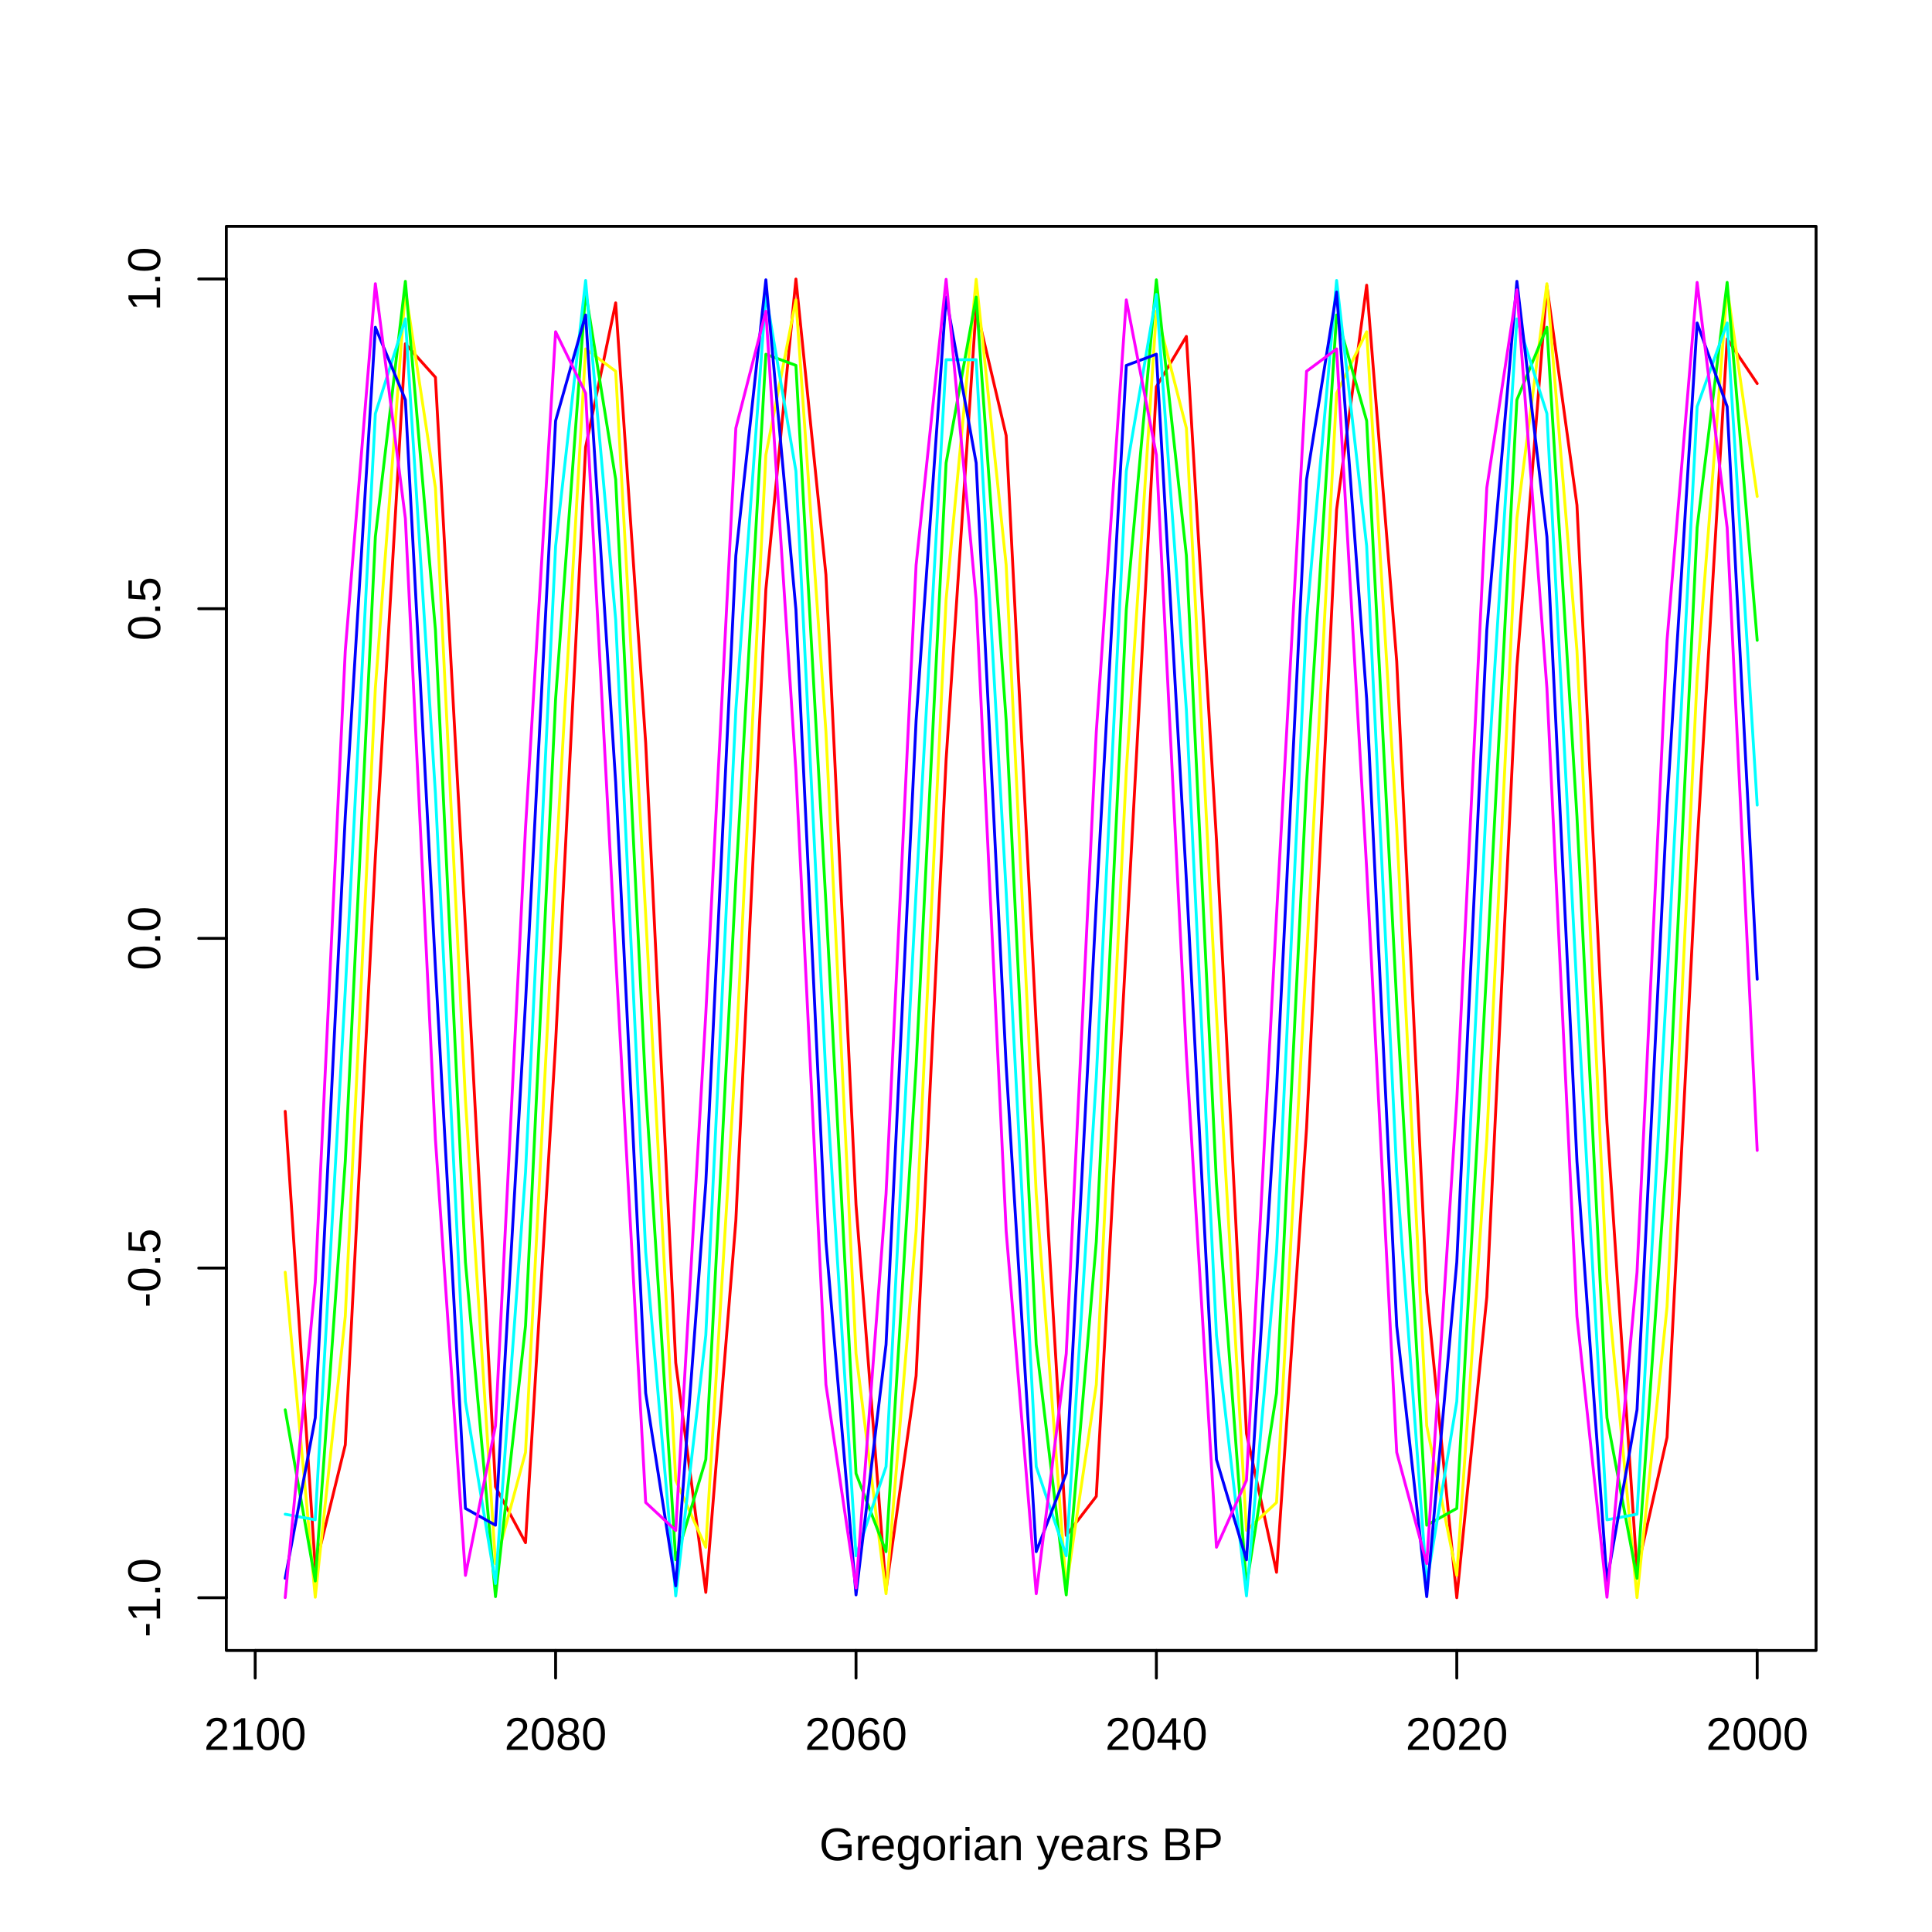
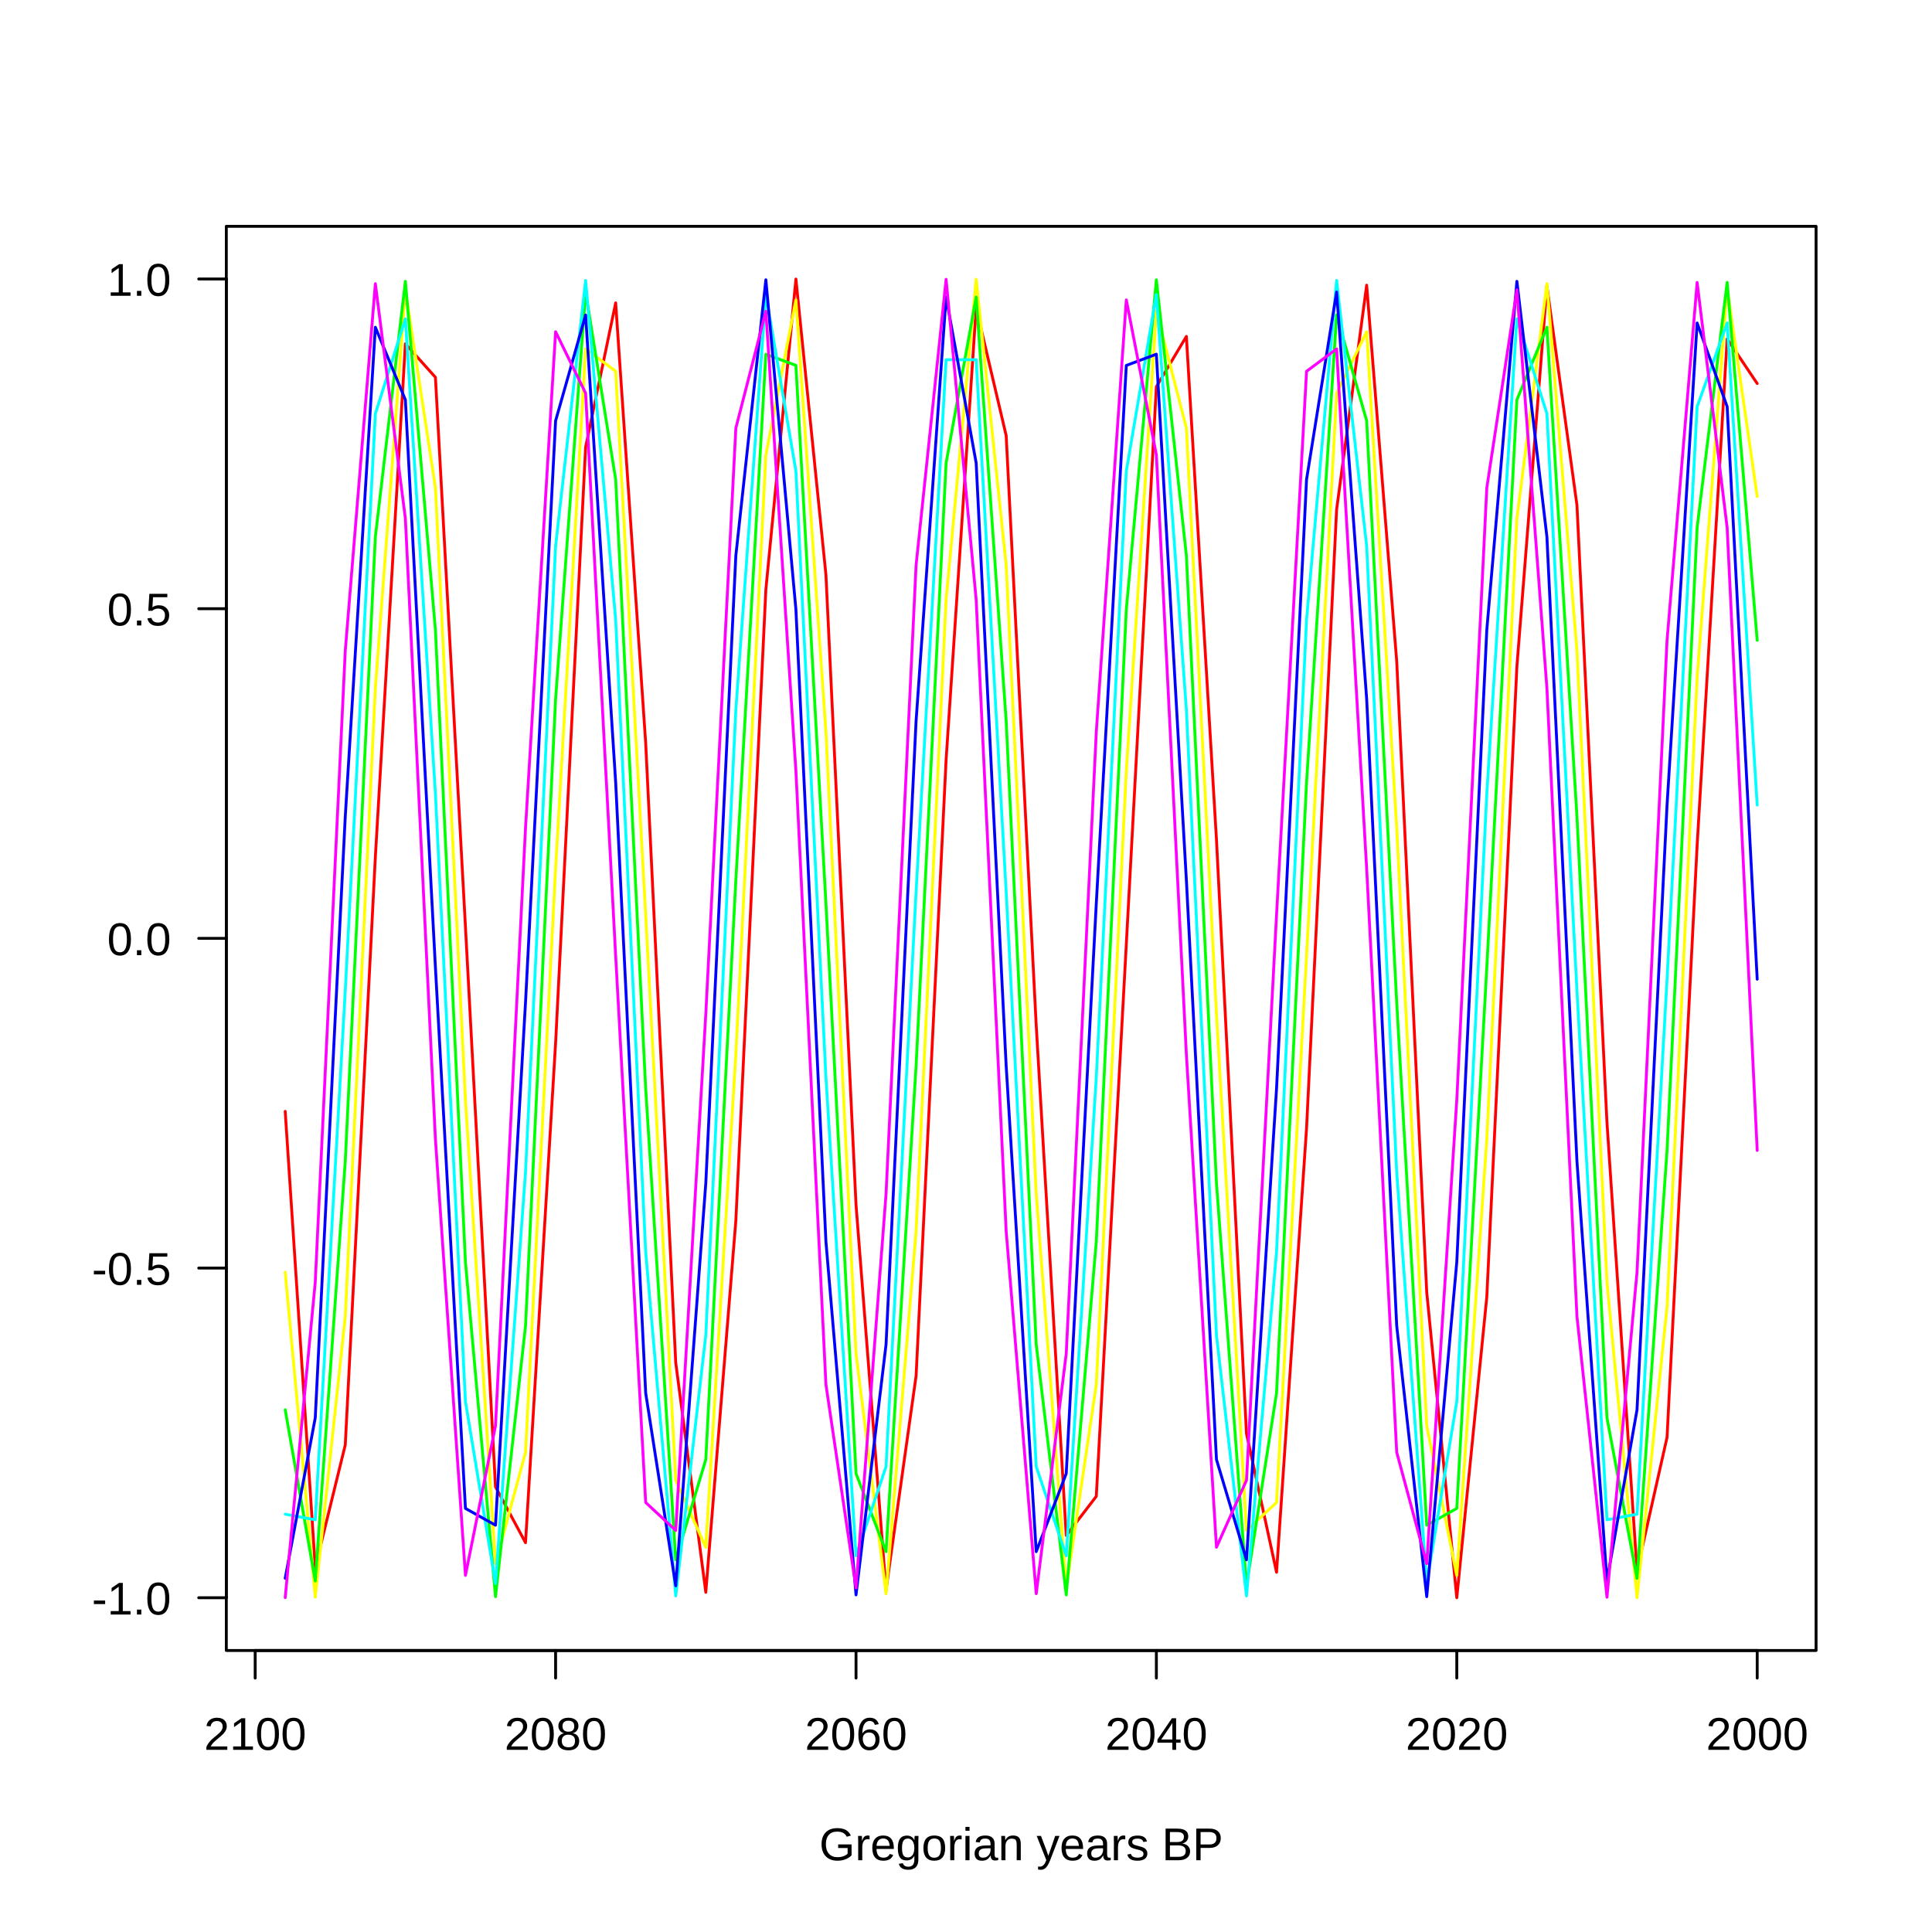
<svg xmlns="http://www.w3.org/2000/svg" class="svglite" width="504.00pt" height="504.00pt" viewBox="0 0 504.00 504.00">
  <defs>
    <style type="text/css">
    .svglite line, .svglite polyline, .svglite polygon, .svglite path, .svglite rect, .svglite circle {
      fill: none;
      stroke: #000000;
      stroke-linecap: round;
      stroke-linejoin: round;
      stroke-miterlimit: 10.00;
    }
    .svglite text {
      white-space: pre;
    }
  </style>
  </defs>
  <rect width="100%" height="100%" style="stroke: none; fill: #FFFFFF;" />
  <defs>
    <clipPath id="cpMC4wMHw1MDQuMDB8MC4wMHw1MDQuMDA=">
      <rect x="0.00" y="0.00" width="504.00" height="504.00" />
    </clipPath>
  </defs>
  <g clip-path="url(#cpMC4wMHw1MDQuMDB8MC4wMHw1MDQuMDA=)">
</g>
  <defs>
    <clipPath id="cpNTkuMDR8NDczLjc2fDU5LjA0fDQzMC41Ng==">
      <rect x="59.04" y="59.04" width="414.72" height="371.52" />
    </clipPath>
  </defs>
  <g clip-path="url(#cpNTkuMDR8NDczLjc2fDU5LjA0fDQzMC41Ng==)">
    <polyline points="74.40,289.92 82.24,408.85 90.07,376.94 97.92,223.54 105.75,89.68 113.59,98.43 121.42,241.75 129.26,387.87 137.09,402.44 144.94,272.08 152.77,116.63 160.61,79.01 168.44,193.82 176.28,355.49 184.12,415.39 191.96,318.44 199.79,153.79 207.63,72.80 215.46,149.94 223.31,314.29 231.14,414.74 238.98,358.94 246.81,198.20 254.65,80.29 262.48,113.63 270.32,267.56 278.15,400.56 285.99,390.35 293.82,246.32 301.66,100.88 309.49,87.76 317.34,219.01 325.17,373.97 333.01,410.16 340.84,294.32 348.68,132.94 356.52,74.40 364.36,172.52 372.19,337.09 380.03,416.80 387.86,338.37 395.71,173.91 403.54,74.62 411.38,131.79 419.21,292.86 427.05,409.74 434.88,374.97 442.73,220.52 450.56,88.39 458.40,100.05 " style="stroke-width: 0.75; stroke: #FF0000;" />
    <polyline points="74.40,331.89 82.24,416.67 90.07,343.42 97.92,179.50 105.75,75.61 113.59,127.27 121.42,286.98 129.26,407.91 137.09,378.87 144.94,226.56 152.77,91.02 160.61,96.85 168.44,238.70 176.28,386.15 184.12,403.64 191.96,275.08 199.79,118.68 207.63,78.23 215.46,190.92 223.31,353.14 231.14,415.75 238.98,321.18 246.81,156.38 254.65,72.87 262.48,147.42 270.32,311.49 278.15,414.25 285.99,361.20 293.82,201.13 301.66,81.20 309.49,111.68 317.34,264.54 325.17,399.24 333.01,391.95 340.84,249.36 348.68,102.57 356.52,86.54 364.36,216.01 372.19,371.94 380.03,410.97 387.86,297.22 395.71,135.27 403.54,74.01 411.38,169.77 419.21,334.50 427.05,416.76 434.88,340.91 442.73,176.69 450.56,75.09 458.40,129.51 " style="stroke-width: 0.75; stroke: #FFFF00;" />
    <polyline points="74.40,367.76 82.24,412.44 90.07,302.99 97.92,140.03 105.75,73.39 113.59,164.34 121.42,329.25 129.26,416.52 137.09,345.90 144.94,182.32 152.77,76.18 160.61,125.06 168.44,284.02 176.28,406.91 184.12,380.75 191.96,229.59 199.79,92.41 207.63,95.32 215.46,235.66 223.31,384.40 231.14,404.78 238.98,278.07 246.81,120.77 254.65,77.49 262.48,188.03 270.32,350.76 278.15,416.06 285.99,323.90 293.82,159.01 301.66,72.99 309.49,144.92 317.34,308.68 325.17,413.70 333.01,363.43 340.84,204.09 348.68,82.17 356.52,109.77 364.36,261.51 372.19,397.88 380.03,393.50 387.86,252.40 395.71,104.31 403.54,85.37 411.38,213.01 419.21,369.87 427.05,411.73 434.88,300.12 442.73,137.63 450.56,73.67 458.40,167.04 " style="stroke-width: 0.75; stroke: #00FF00;" />
    <polyline points="74.40,395.01 82.24,396.47 90.07,258.48 97.92,107.91 105.75,83.19 113.59,207.05 121.42,365.61 129.26,413.10 137.09,305.85 144.94,142.46 152.77,73.16 160.61,161.66 168.44,326.59 176.28,416.32 184.12,348.35 191.96,185.17 199.79,76.81 207.63,122.89 215.46,281.05 223.31,405.87 231.14,382.60 238.98,232.63 246.81,93.84 254.65,93.84 262.48,232.62 270.32,382.60 278.15,405.87 285.99,281.05 293.82,122.90 301.66,76.81 309.49,185.17 317.34,348.34 325.17,416.32 333.01,326.59 340.84,161.66 348.68,73.16 356.52,142.46 364.36,305.84 372.19,413.09 380.03,365.61 387.86,207.05 395.71,83.19 403.54,107.90 411.38,258.48 419.21,396.47 427.05,395.01 434.88,255.44 442.73,106.09 450.56,84.25 458.40,210.02 " style="stroke-width: 0.75; stroke: #00FFFF;" />
    <polyline points="74.40,411.73 82.24,369.87 90.07,213.01 97.92,85.37 105.75,104.30 113.59,252.40 121.42,393.50 129.26,397.88 137.09,261.51 144.94,109.77 152.77,82.17 160.61,204.08 168.44,363.42 176.28,413.70 184.12,308.68 191.96,144.93 199.79,72.99 207.63,159.01 215.46,323.90 223.31,416.06 231.14,350.76 238.98,188.04 246.81,77.49 254.65,120.77 262.48,278.07 270.32,404.78 278.15,384.40 285.99,235.67 293.82,95.33 301.66,92.40 309.49,229.59 317.34,380.75 325.17,406.92 333.01,284.03 340.84,125.07 348.68,76.18 356.52,182.32 364.36,345.89 372.19,416.52 380.03,329.26 387.86,164.34 395.71,73.39 403.54,140.03 411.38,302.98 419.21,412.44 427.05,367.76 434.88,210.03 442.73,84.26 450.56,106.08 458.40,255.44 " style="stroke-width: 0.75; stroke: #0000FF;" />
    <polyline points="74.40,416.76 82.24,334.51 90.07,169.77 97.92,74.01 105.75,135.26 113.59,297.22 121.42,410.97 129.26,371.94 137.09,216.01 144.94,86.54 152.77,102.57 160.61,249.36 168.44,391.95 176.28,399.25 184.12,264.54 191.96,111.68 199.79,81.20 207.63,201.13 215.46,361.20 223.31,414.25 231.14,311.50 238.98,147.42 246.81,72.87 254.65,156.38 262.48,321.18 270.32,415.75 278.15,353.14 285.99,190.92 293.82,78.23 301.66,118.67 309.49,275.07 317.34,403.63 325.17,386.16 333.01,238.71 340.84,96.86 348.68,91.02 356.52,226.56 364.36,378.86 372.19,407.91 380.03,286.98 387.86,127.27 395.71,75.61 403.54,179.49 411.38,343.42 419.21,416.67 427.05,331.90 434.88,167.05 442.73,73.68 450.56,137.63 458.40,300.11 " style="stroke-width: 0.75; stroke: #FF00FF;" />
  </g>
  <g clip-path="url(#cpMC4wMHw1MDQuMDB8MC4wMHw1MDQuMDA=)">
    <line x1="66.57" y1="430.56" x2="458.40" y2="430.56" style="stroke-width: 0.75;" />
    <line x1="66.57" y1="430.56" x2="66.57" y2="437.76" style="stroke-width: 0.75;" />
    <line x1="144.94" y1="430.56" x2="144.94" y2="437.76" style="stroke-width: 0.75;" />
    <line x1="223.31" y1="430.56" x2="223.31" y2="437.76" style="stroke-width: 0.75;" />
    <line x1="301.66" y1="430.56" x2="301.66" y2="437.76" style="stroke-width: 0.75;" />
    <line x1="380.03" y1="430.56" x2="380.03" y2="437.76" style="stroke-width: 0.75;" />
    <line x1="458.40" y1="430.56" x2="458.40" y2="437.76" style="stroke-width: 0.75;" />
    <text x="66.57" y="456.48" text-anchor="middle" style="font-size: 12.00px; font-family: &quot;Arial&quot;;" textLength="30.56px" lengthAdjust="spacingAndGlyphs">2100</text>
    <text x="144.94" y="456.48" text-anchor="middle" style="font-size: 12.00px; font-family: &quot;Arial&quot;;" textLength="30.56px" lengthAdjust="spacingAndGlyphs">2080</text>
    <text x="223.31" y="456.48" text-anchor="middle" style="font-size: 12.00px; font-family: &quot;Arial&quot;;" textLength="30.56px" lengthAdjust="spacingAndGlyphs">2060</text>
    <text x="301.66" y="456.48" text-anchor="middle" style="font-size: 12.00px; font-family: &quot;Arial&quot;;" textLength="30.56px" lengthAdjust="spacingAndGlyphs">2040</text>
    <text x="380.03" y="456.48" text-anchor="middle" style="font-size: 12.00px; font-family: &quot;Arial&quot;;" textLength="30.56px" lengthAdjust="spacingAndGlyphs">2020</text>
    <text x="458.40" y="456.48" text-anchor="middle" style="font-size: 12.00px; font-family: &quot;Arial&quot;;" textLength="30.56px" lengthAdjust="spacingAndGlyphs">2000</text>
    <line x1="59.04" y1="416.80" x2="59.04" y2="72.78" style="stroke-width: 0.75;" />
    <line x1="59.04" y1="416.80" x2="51.84" y2="416.80" style="stroke-width: 0.75;" />
    <line x1="59.04" y1="330.80" x2="51.84" y2="330.80" style="stroke-width: 0.75;" />
    <line x1="59.04" y1="244.79" x2="51.84" y2="244.79" style="stroke-width: 0.75;" />
    <line x1="59.04" y1="158.79" x2="51.84" y2="158.79" style="stroke-width: 0.75;" />
    <line x1="59.04" y1="72.78" x2="51.84" y2="72.78" style="stroke-width: 0.75;" />
-     <text transform="translate(41.76,416.80) rotate(-90)" text-anchor="middle" style="font-size: 12.00px; font-family: &quot;Arial&quot;;" textLength="23.43px" lengthAdjust="spacingAndGlyphs">-1.0</text>
-     <text transform="translate(41.76,330.80) rotate(-90)" text-anchor="middle" style="font-size: 12.00px; font-family: &quot;Arial&quot;;" textLength="23.43px" lengthAdjust="spacingAndGlyphs">-0.5</text>
-     <text transform="translate(41.76,244.79) rotate(-90)" text-anchor="middle" style="font-size: 12.00px; font-family: &quot;Arial&quot;;" textLength="19.09px" lengthAdjust="spacingAndGlyphs">0.0</text>
-     <text transform="translate(41.76,158.79) rotate(-90)" text-anchor="middle" style="font-size: 12.00px; font-family: &quot;Arial&quot;;" textLength="19.09px" lengthAdjust="spacingAndGlyphs">0.5</text>
-     <text transform="translate(41.76,72.78) rotate(-90)" text-anchor="middle" style="font-size: 12.00px; font-family: &quot;Arial&quot;;" textLength="19.09px" lengthAdjust="spacingAndGlyphs">1.0</text>
+     <text x="44.64" y="421.18" text-anchor="end" style="font-size: 12.00px; font-family: &quot;Arial&quot;;" textLength="23.43px" lengthAdjust="spacingAndGlyphs">-1.0</text>
+     <text x="44.64" y="335.17" text-anchor="end" style="font-size: 12.00px; font-family: &quot;Arial&quot;;" textLength="23.43px" lengthAdjust="spacingAndGlyphs">-0.5</text>
+     <text x="44.64" y="249.17" text-anchor="end" style="font-size: 12.00px; font-family: &quot;Arial&quot;;" textLength="19.09px" lengthAdjust="spacingAndGlyphs">0.0</text>
+     <text x="44.64" y="163.16" text-anchor="end" style="font-size: 12.00px; font-family: &quot;Arial&quot;;" textLength="19.09px" lengthAdjust="spacingAndGlyphs">0.5</text>
+     <text x="44.64" y="77.16" text-anchor="end" style="font-size: 12.00px; font-family: &quot;Arial&quot;;" textLength="19.09px" lengthAdjust="spacingAndGlyphs">1.0</text>
    <polygon points="59.04,430.56 473.76,430.56 473.76,59.04 59.04,59.04 " style="stroke-width: 0.75;" />
    <text x="266.40" y="485.28" text-anchor="middle" style="font-size: 12.00px; font-family: &quot;Arial&quot;;" textLength="115.70px" lengthAdjust="spacingAndGlyphs">Gregorian years BP</text>
  </g>
</svg>
